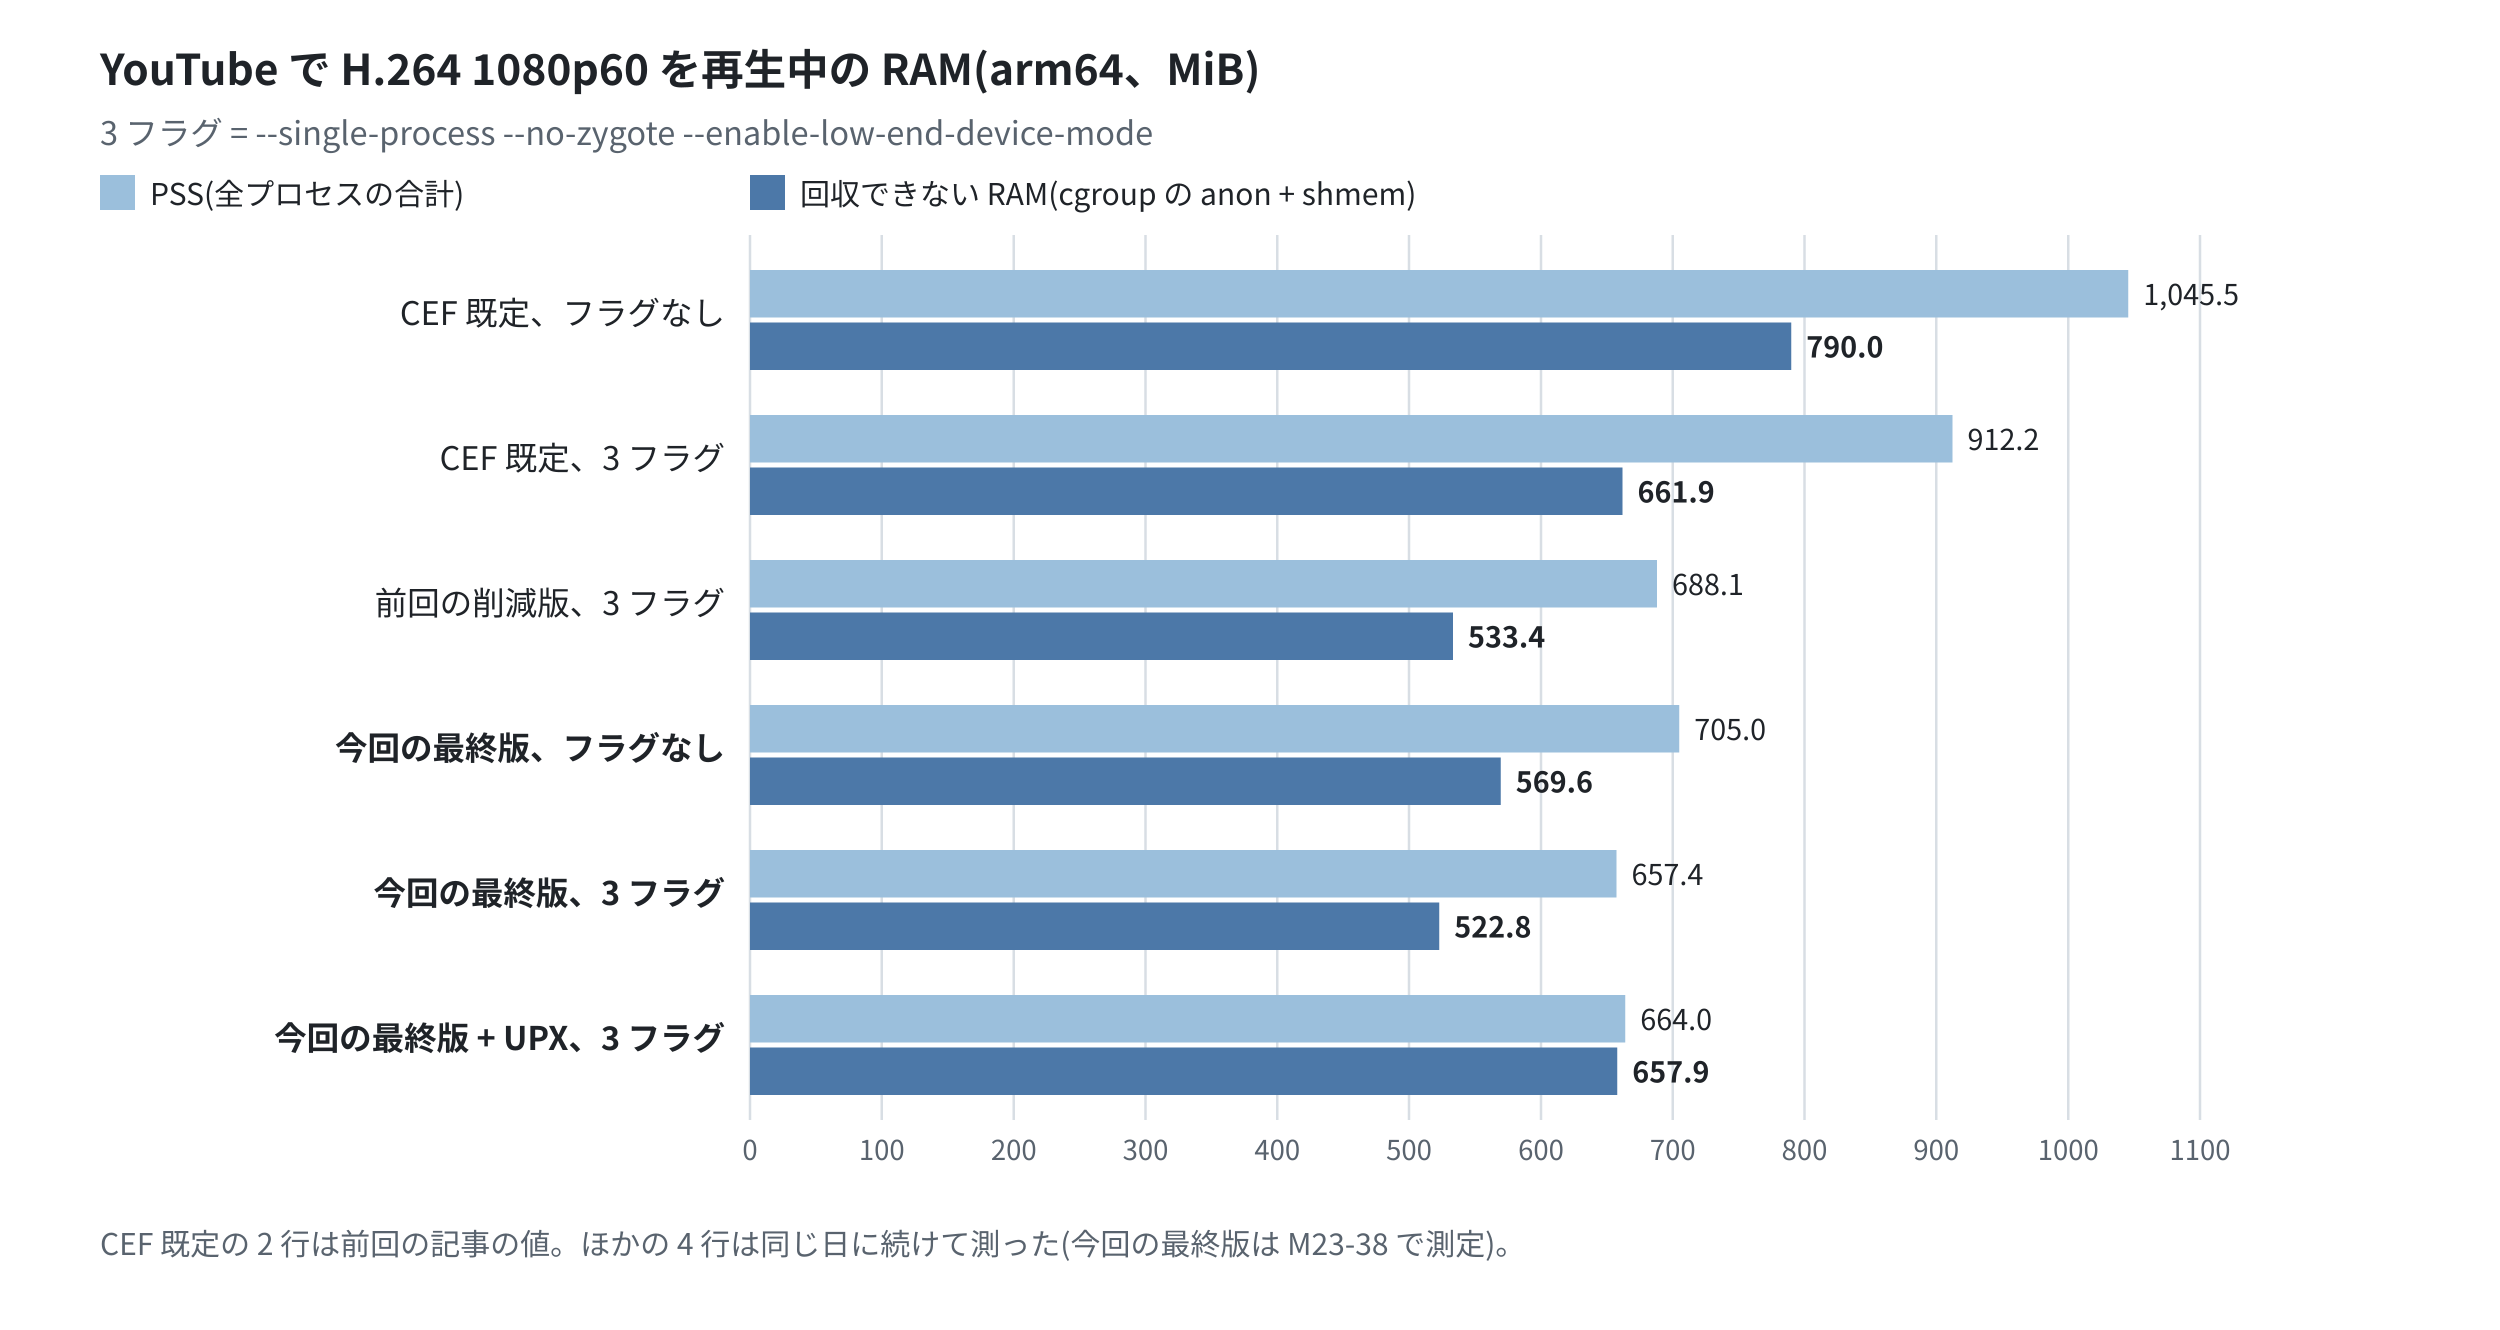
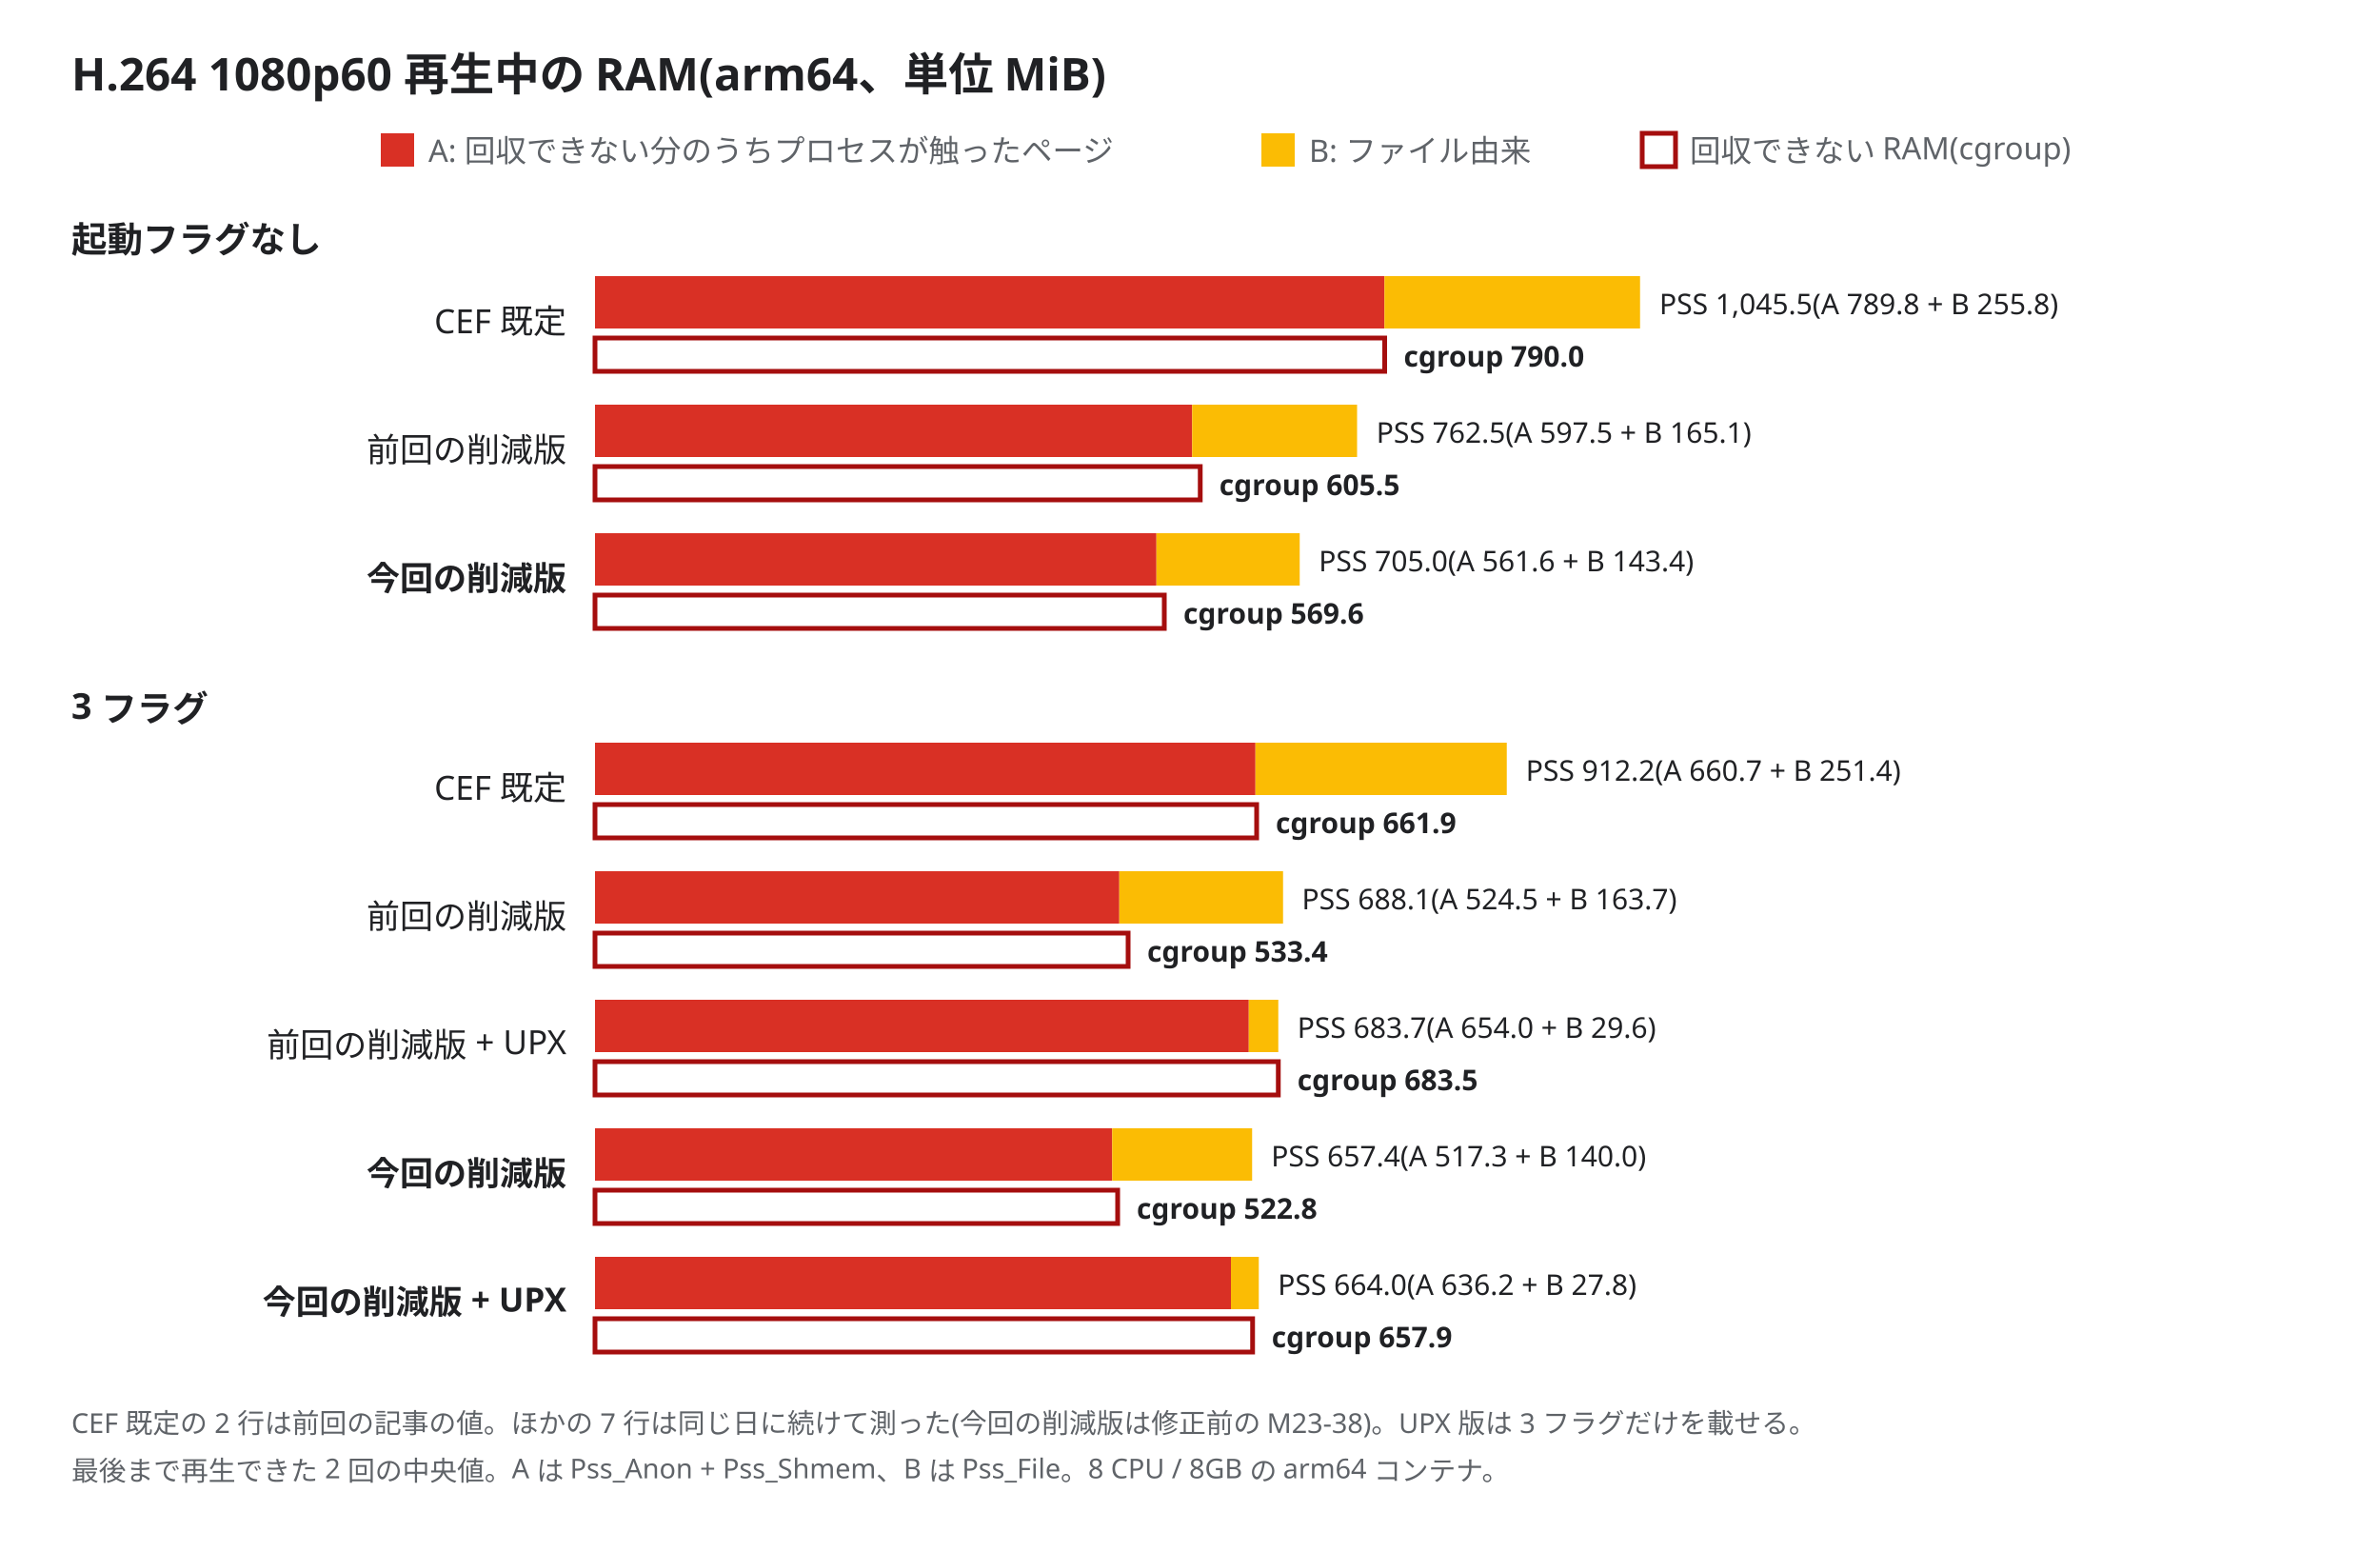
- <svg xmlns="http://www.w3.org/2000/svg" width="1000" height="532" viewBox="0 0 1000 532" font-family="'Hiragino Sans','Hiragino Kaku Gothic ProN','Noto Sans JP','Noto Sans CJK JP',sans-serif" font-size="13" fill="#1f2328">
-   <rect width="1000" height="532" fill="#ffffff" />
-   <text x="40.0" y="34.0" font-size="17" text-anchor="start" fill="#1f2328" font-weight="bold">YouTube で H.264 1080p60 を再生中の RAM(arm64、MiB)</text>
-   <text x="40.0" y="58.0" font-size="13" text-anchor="start" fill="#59636e" font-weight="normal">3 フラグ = --single-process --no-zygote --enable-low-end-device-mode</text>
-   <rect x="40.0" y="70.0" width="14.0" height="14.0" fill="#9bbfdc" />
-   <text x="60.0" y="82.0" font-size="12" text-anchor="start" fill="#1f2328" font-weight="normal">PSS(全プロセスの合計)</text>
-   <rect x="300.0" y="70.0" width="14.0" height="14.0" fill="#4c78a8" />
-   <text x="320.0" y="82.0" font-size="12" text-anchor="start" fill="#1f2328" font-weight="normal">回収できない RAM(cgroup の anon + shmem)</text>
-   <line x1="300.0" y1="94.0" x2="300.0" y2="448.0" stroke="#d8dee4" stroke-width="1" />
-   <text x="300.0" y="464.0" font-size="11" text-anchor="middle" fill="#59636e" font-weight="normal">0</text>
-   <line x1="352.7" y1="94.0" x2="352.7" y2="448.0" stroke="#d8dee4" stroke-width="1" />
-   <text x="352.7" y="464.0" font-size="11" text-anchor="middle" fill="#59636e" font-weight="normal">100</text>
-   <line x1="405.5" y1="94.0" x2="405.5" y2="448.0" stroke="#d8dee4" stroke-width="1" />
-   <text x="405.5" y="464.0" font-size="11" text-anchor="middle" fill="#59636e" font-weight="normal">200</text>
-   <line x1="458.2" y1="94.0" x2="458.2" y2="448.0" stroke="#d8dee4" stroke-width="1" />
-   <text x="458.2" y="464.0" font-size="11" text-anchor="middle" fill="#59636e" font-weight="normal">300</text>
-   <line x1="510.9" y1="94.0" x2="510.9" y2="448.0" stroke="#d8dee4" stroke-width="1" />
-   <text x="510.9" y="464.0" font-size="11" text-anchor="middle" fill="#59636e" font-weight="normal">400</text>
-   <line x1="563.6" y1="94.0" x2="563.6" y2="448.0" stroke="#d8dee4" stroke-width="1" />
-   <text x="563.6" y="464.0" font-size="11" text-anchor="middle" fill="#59636e" font-weight="normal">500</text>
-   <line x1="616.4" y1="94.0" x2="616.4" y2="448.0" stroke="#d8dee4" stroke-width="1" />
-   <text x="616.4" y="464.0" font-size="11" text-anchor="middle" fill="#59636e" font-weight="normal">600</text>
-   <line x1="669.1" y1="94.0" x2="669.1" y2="448.0" stroke="#d8dee4" stroke-width="1" />
-   <text x="669.1" y="464.0" font-size="11" text-anchor="middle" fill="#59636e" font-weight="normal">700</text>
-   <line x1="721.8" y1="94.0" x2="721.8" y2="448.0" stroke="#d8dee4" stroke-width="1" />
-   <text x="721.8" y="464.0" font-size="11" text-anchor="middle" fill="#59636e" font-weight="normal">800</text>
-   <line x1="774.5" y1="94.0" x2="774.5" y2="448.0" stroke="#d8dee4" stroke-width="1" />
-   <text x="774.5" y="464.0" font-size="11" text-anchor="middle" fill="#59636e" font-weight="normal">900</text>
-   <line x1="827.3" y1="94.0" x2="827.3" y2="448.0" stroke="#d8dee4" stroke-width="1" />
-   <text x="827.3" y="464.0" font-size="11" text-anchor="middle" fill="#59636e" font-weight="normal">1000</text>
-   <line x1="880.0" y1="94.0" x2="880.0" y2="448.0" stroke="#d8dee4" stroke-width="1" />
-   <text x="880.0" y="464.0" font-size="11" text-anchor="middle" fill="#59636e" font-weight="normal">1100</text>
-   <text x="290.0" y="130.0" font-size="13" text-anchor="end" fill="#1f2328" font-weight="normal">CEF 既定、フラグなし</text>
-   <rect x="300.0" y="108.0" width="551.3" height="19.0" fill="#9bbfdc" />
-   <text x="857.3" y="122.0" font-size="11.5" text-anchor="start" fill="#1f2328" font-weight="normal">1,045.5</text>
-   <rect x="300.0" y="129.0" width="416.5" height="19.0" fill="#4c78a8" />
-   <text x="722.5" y="143.0" font-size="11.5" text-anchor="start" fill="#1f2328" font-weight="bold">790.0</text>
-   <text x="290.0" y="188.0" font-size="13" text-anchor="end" fill="#1f2328" font-weight="normal">CEF 既定、3 フラグ</text>
-   <rect x="300.0" y="166.0" width="481.0" height="19.0" fill="#9bbfdc" />
-   <text x="787.0" y="180.0" font-size="11.5" text-anchor="start" fill="#1f2328" font-weight="normal">912.2</text>
-   <rect x="300.0" y="187.0" width="349.0" height="19.0" fill="#4c78a8" />
-   <text x="655.0" y="201.0" font-size="11.5" text-anchor="start" fill="#1f2328" font-weight="bold">661.9</text>
-   <text x="290.0" y="246.0" font-size="13" text-anchor="end" fill="#1f2328" font-weight="normal">前回の削減版、3 フラグ</text>
-   <rect x="300.0" y="224.0" width="362.8" height="19.0" fill="#9bbfdc" />
-   <text x="668.8" y="238.0" font-size="11.5" text-anchor="start" fill="#1f2328" font-weight="normal">688.1</text>
-   <rect x="300.0" y="245.0" width="281.2" height="19.0" fill="#4c78a8" />
-   <text x="587.2" y="259.0" font-size="11.5" text-anchor="start" fill="#1f2328" font-weight="bold">533.4</text>
-   <text x="290.0" y="304.0" font-size="13" text-anchor="end" fill="#1f2328" font-weight="bold">今回の最終版、フラグなし</text>
-   <rect x="300.0" y="282.0" width="371.7" height="19.0" fill="#9bbfdc" />
-   <text x="677.7" y="296.0" font-size="11.5" text-anchor="start" fill="#1f2328" font-weight="normal">705.0</text>
-   <rect x="300.0" y="303.0" width="300.3" height="19.0" fill="#4c78a8" />
-   <text x="606.3" y="317.0" font-size="11.5" text-anchor="start" fill="#1f2328" font-weight="bold">569.6</text>
-   <text x="290.0" y="362.0" font-size="13" text-anchor="end" fill="#1f2328" font-weight="bold">今回の最終版、3 フラグ</text>
-   <rect x="300.0" y="340.0" width="346.6" height="19.0" fill="#9bbfdc" />
-   <text x="652.6" y="354.0" font-size="11.5" text-anchor="start" fill="#1f2328" font-weight="normal">657.4</text>
-   <rect x="300.0" y="361.0" width="275.7" height="19.0" fill="#4c78a8" />
-   <text x="581.7" y="375.0" font-size="11.5" text-anchor="start" fill="#1f2328" font-weight="bold">522.8</text>
-   <text x="290.0" y="420.0" font-size="13" text-anchor="end" fill="#1f2328" font-weight="bold">今回の最終版 + UPX、3 フラグ</text>
-   <rect x="300.0" y="398.0" width="350.1" height="19.0" fill="#9bbfdc" />
-   <text x="656.1" y="412.0" font-size="11.5" text-anchor="start" fill="#1f2328" font-weight="normal">664.0</text>
-   <rect x="300.0" y="419.0" width="346.9" height="19.0" fill="#4c78a8" />
-   <text x="652.9" y="433.0" font-size="11.5" text-anchor="start" fill="#1f2328" font-weight="bold">657.9</text>
-   <text x="40.0" y="502.0" font-size="12" text-anchor="start" fill="#59636e" font-weight="normal">CEF 既定の 2 行は前回の記事の値。ほかの 4 行は同じ日に続けて測った(今回の最終版は M23-38 で測定)。</text>
+ <svg xmlns="http://www.w3.org/2000/svg" width="1000" height="652" viewBox="0 0 1000 652" font-family="Hiragino Sans, Hiragino Kaku Gothic ProN, sans-serif">
+   <rect width="1000" height="652" fill="#fff" />
+   <text x="30.0" y="38.0" font-size="19" text-anchor="start" fill="#202124" font-weight="bold">H.264 1080p60 再生中の RAM(arm64、単位 MiB)</text>
+   <rect x="160.0" y="56.0" width="14.0" height="14.0" rx="0" fill="#d93025" stroke="none" stroke-width="1" />
+   <text x="180.0" y="68.0" font-size="13" text-anchor="start" fill="#5f6368">A: 回収できない分のうちプロセスが触ったページ</text>
+   <rect x="530.0" y="56.0" width="14.0" height="14.0" rx="0" fill="#fbbc04" stroke="none" stroke-width="1" />
+   <text x="550.0" y="68.0" font-size="13" text-anchor="start" fill="#5f6368">B: ファイル由来</text>
+   <rect x="690.0" y="56.0" width="14.0" height="14.0" rx="0" fill="#fff" stroke="#a50e0e" stroke-width="2" />
+   <text x="710.0" y="68.0" font-size="13" text-anchor="start" fill="#5f6368">回収できない RAM(cgroup)</text>
+   <text x="30.0" y="106.0" font-size="15" text-anchor="start" fill="#202124" font-weight="bold">起動フラグなし</text>
+   <text x="238.0" y="140.0" font-size="14" text-anchor="end" fill="#202124">CEF 既定</text>
+   <rect x="250.0" y="116.0" width="331.7" height="22.0" rx="0" fill="#d93025" stroke="none" stroke-width="1" />
+   <rect x="581.7" y="116.0" width="107.4" height="22.0" rx="0" fill="#fbbc04" stroke="none" stroke-width="1" />
+   <text x="697.2" y="132.0" font-size="12" text-anchor="start" fill="#202124">PSS 1,045.5(A 789.8 + B 255.8)</text>
+   <rect x="250.0" y="142.0" width="331.8" height="14.0" rx="0" fill="#fff" stroke="#a50e0e" stroke-width="2" />
+   <text x="589.8" y="154.0" font-size="12" text-anchor="#a50e0e" fill="#202124" font-weight="bold">cgroup 790.0</text>
+   <text x="238.0" y="194.0" font-size="14" text-anchor="end" fill="#202124">前回の削減版</text>
+   <rect x="250.0" y="170.0" width="250.9" height="22.0" rx="0" fill="#d93025" stroke="none" stroke-width="1" />
+   <rect x="500.9" y="170.0" width="69.3" height="22.0" rx="0" fill="#fbbc04" stroke="none" stroke-width="1" />
+   <text x="578.3" y="186.0" font-size="12" text-anchor="start" fill="#202124">PSS 762.5(A 597.5 + B 165.1)</text>
+   <rect x="250.0" y="196.0" width="254.3" height="14.0" rx="0" fill="#fff" stroke="#a50e0e" stroke-width="2" />
+   <text x="512.3" y="208.0" font-size="12" text-anchor="#a50e0e" fill="#202124" font-weight="bold">cgroup 605.5</text>
+   <text x="238.0" y="248.0" font-size="14" text-anchor="end" fill="#202124" font-weight="bold">今回の削減版</text>
+   <rect x="250.0" y="224.0" width="235.9" height="22.0" rx="0" fill="#d93025" stroke="none" stroke-width="1" />
+   <rect x="485.9" y="224.0" width="60.2" height="22.0" rx="0" fill="#fbbc04" stroke="none" stroke-width="1" />
+   <text x="554.1" y="240.0" font-size="12" text-anchor="start" fill="#202124">PSS 705.0(A 561.6 + B 143.4)</text>
+   <rect x="250.0" y="250.0" width="239.2" height="14.0" rx="0" fill="#fff" stroke="#a50e0e" stroke-width="2" />
+   <text x="497.2" y="262.0" font-size="12" text-anchor="#a50e0e" fill="#202124" font-weight="bold">cgroup 569.6</text>
+   <text x="30.0" y="302.0" font-size="15" text-anchor="start" fill="#202124" font-weight="bold">3 フラグ</text>
+   <text x="238.0" y="336.0" font-size="14" text-anchor="end" fill="#202124">CEF 既定</text>
+   <rect x="250.0" y="312.0" width="277.5" height="22.0" rx="0" fill="#d93025" stroke="none" stroke-width="1" />
+   <rect x="527.5" y="312.0" width="105.6" height="22.0" rx="0" fill="#fbbc04" stroke="none" stroke-width="1" />
+   <text x="641.1" y="328.0" font-size="12" text-anchor="start" fill="#202124">PSS 912.2(A 660.7 + B 251.4)</text>
+   <rect x="250.0" y="338.0" width="278.0" height="14.0" rx="0" fill="#fff" stroke="#a50e0e" stroke-width="2" />
+   <text x="536.0" y="350.0" font-size="12" text-anchor="#a50e0e" fill="#202124" font-weight="bold">cgroup 661.9</text>
+   <text x="238.0" y="390.0" font-size="14" text-anchor="end" fill="#202124">前回の削減版</text>
+   <rect x="250.0" y="366.0" width="220.3" height="22.0" rx="0" fill="#d93025" stroke="none" stroke-width="1" />
+   <rect x="470.3" y="366.0" width="68.8" height="22.0" rx="0" fill="#fbbc04" stroke="none" stroke-width="1" />
+   <text x="547.0" y="382.0" font-size="12" text-anchor="start" fill="#202124">PSS 688.1(A 524.5 + B 163.7)</text>
+   <rect x="250.0" y="392.0" width="224.0" height="14.0" rx="0" fill="#fff" stroke="#a50e0e" stroke-width="2" />
+   <text x="482.0" y="404.0" font-size="12" text-anchor="#a50e0e" fill="#202124" font-weight="bold">cgroup 533.4</text>
+   <text x="238.0" y="444.0" font-size="14" text-anchor="end" fill="#202124">前回の削減版 + UPX</text>
+   <rect x="250.0" y="420.0" width="274.7" height="22.0" rx="0" fill="#d93025" stroke="none" stroke-width="1" />
+   <rect x="524.7" y="420.0" width="12.4" height="22.0" rx="0" fill="#fbbc04" stroke="none" stroke-width="1" />
+   <text x="545.1" y="436.0" font-size="12" text-anchor="start" fill="#202124">PSS 683.7(A 654.0 + B 29.6)</text>
+   <rect x="250.0" y="446.0" width="287.1" height="14.0" rx="0" fill="#fff" stroke="#a50e0e" stroke-width="2" />
+   <text x="545.1" y="458.0" font-size="12" text-anchor="#a50e0e" fill="#202124" font-weight="bold">cgroup 683.5</text>
+   <text x="238.0" y="498.0" font-size="14" text-anchor="end" fill="#202124" font-weight="bold">今回の削減版</text>
+   <rect x="250.0" y="474.0" width="217.3" height="22.0" rx="0" fill="#d93025" stroke="none" stroke-width="1" />
+   <rect x="467.3" y="474.0" width="58.8" height="22.0" rx="0" fill="#fbbc04" stroke="none" stroke-width="1" />
+   <text x="534.1" y="490.0" font-size="12" text-anchor="start" fill="#202124">PSS 657.4(A 517.3 + B 140.0)</text>
+   <rect x="250.0" y="500.0" width="219.6" height="14.0" rx="0" fill="#fff" stroke="#a50e0e" stroke-width="2" />
+   <text x="477.6" y="512.0" font-size="12" text-anchor="#a50e0e" fill="#202124" font-weight="bold">cgroup 522.8</text>
+   <text x="238.0" y="552.0" font-size="14" text-anchor="end" fill="#202124" font-weight="bold">今回の削減版 + UPX</text>
+   <rect x="250.0" y="528.0" width="267.2" height="22.0" rx="0" fill="#d93025" stroke="none" stroke-width="1" />
+   <rect x="517.2" y="528.0" width="11.7" height="22.0" rx="0" fill="#fbbc04" stroke="none" stroke-width="1" />
+   <text x="536.9" y="544.0" font-size="12" text-anchor="start" fill="#202124">PSS 664.0(A 636.2 + B 27.8)</text>
+   <rect x="250.0" y="554.0" width="276.3" height="14.0" rx="0" fill="#fff" stroke="#a50e0e" stroke-width="2" />
+   <text x="534.3" y="566.0" font-size="12" text-anchor="#a50e0e" fill="#202124" font-weight="bold">cgroup 657.9</text>
+   <text x="30.0" y="602.0" font-size="11.5" text-anchor="start" fill="#5f6368">CEF 既定の 2 行は前回の記事の値。ほかの 7 行は同じ日に続けて測った(今回の削減版は修正前の M23-38)。UPX 版は 3 フラグだけを載せる。</text>
+   <text x="30.0" y="622.0" font-size="11.5" text-anchor="start" fill="#5f6368">最後まで再生できた 2 回の中央値。A は Pss_Anon + Pss_Shmem、B は Pss_File。8 CPU / 8GB の arm64 コンテナ。</text>
</svg>
